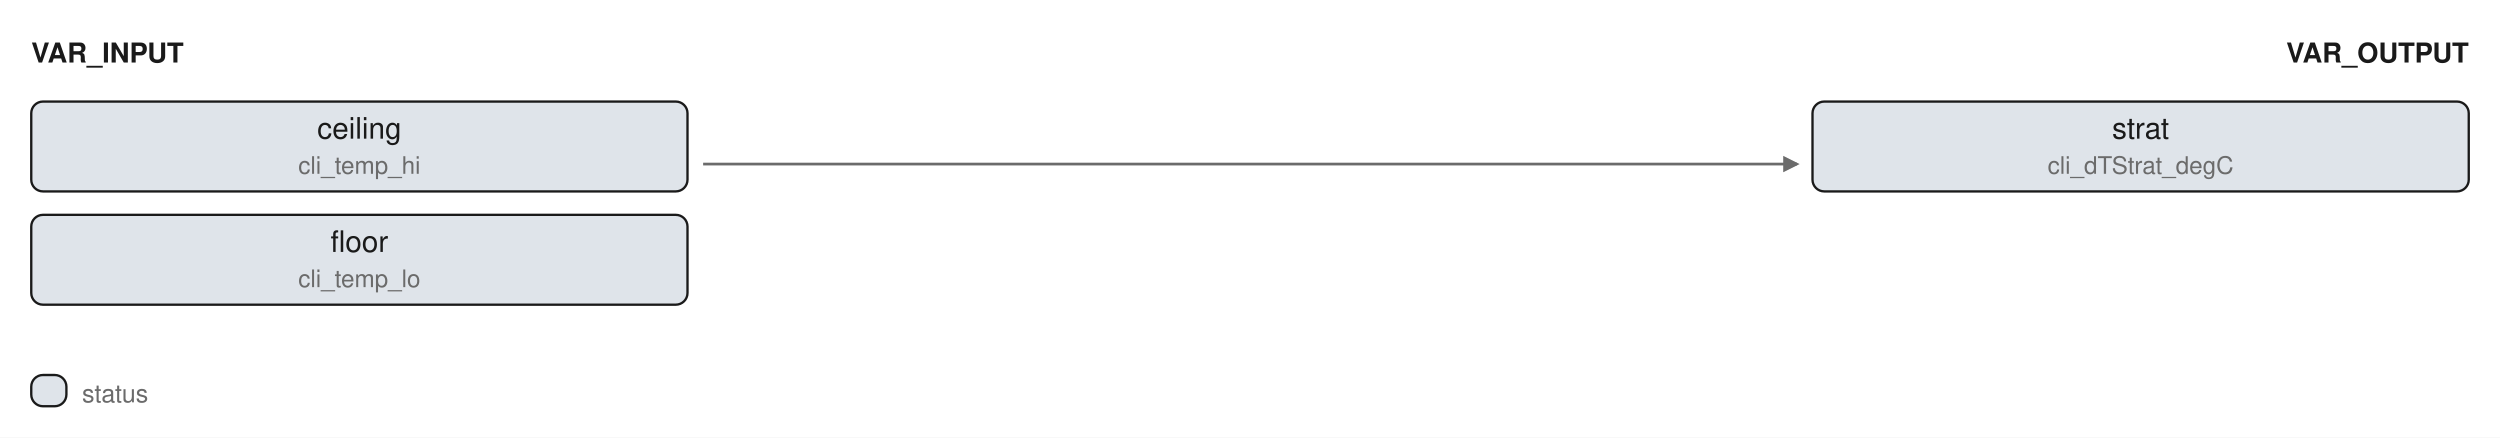
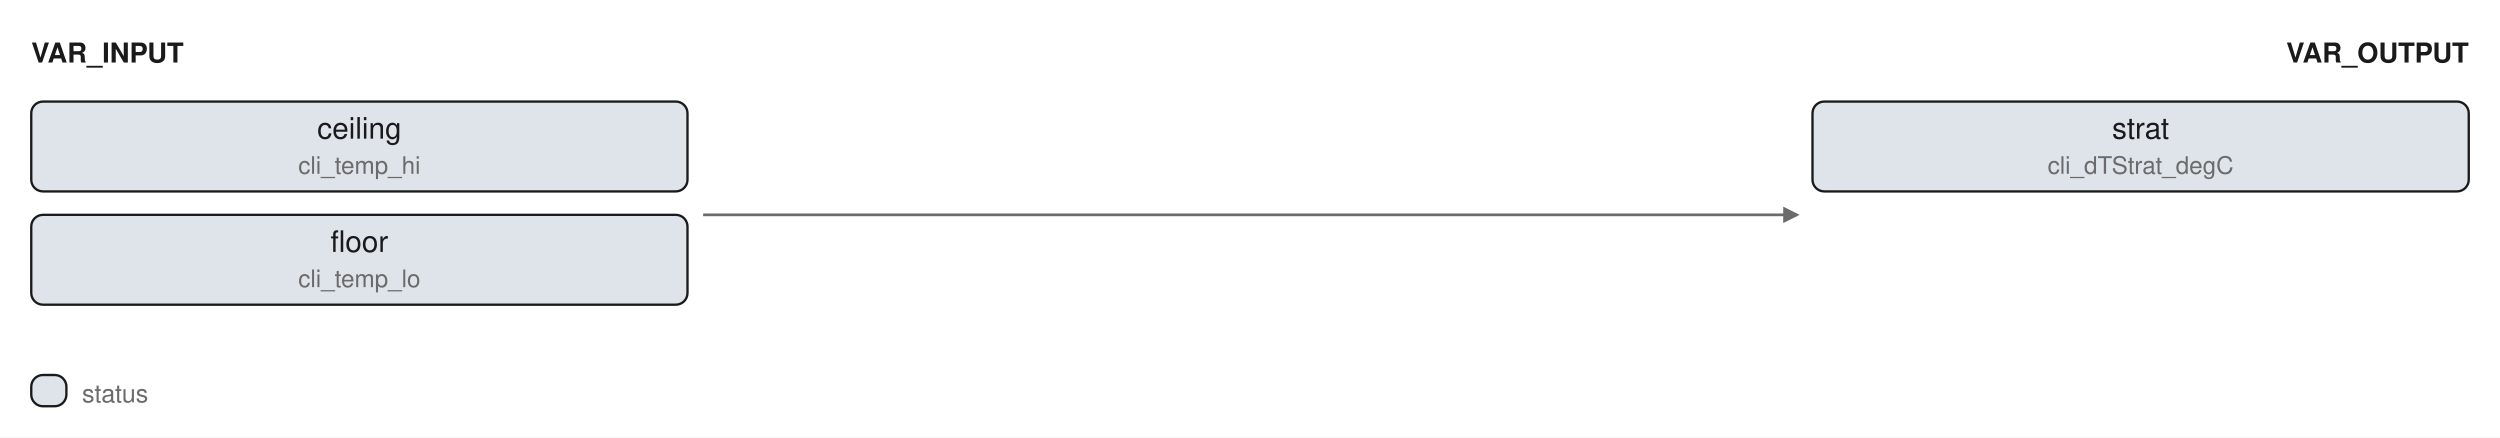
- <svg xmlns="http://www.w3.org/2000/svg" width="640" height="112" viewBox="0 0 640 112" style="max-width:100%;height:auto" content="&lt;mxfile host=&quot;app.diagrams.net&quot; type=&quot;device&quot;&gt;&lt;diagram id=&quot;strat&quot; name=&quot;strat&quot;&gt;&lt;mxGraphModel dx=&quot;640&quot; dy=&quot;112&quot; grid=&quot;0&quot; gridSize=&quot;10&quot; guides=&quot;1&quot; tooltips=&quot;1&quot; connect=&quot;1&quot; arrows=&quot;1&quot; fold=&quot;1&quot; page=&quot;1&quot; pageScale=&quot;1&quot; pageWidth=&quot;640&quot; pageHeight=&quot;112&quot; math=&quot;0&quot; shadow=&quot;0&quot;&gt;&lt;root&gt;&lt;mxCell id=&quot;0&quot;/&gt;&lt;mxCell id=&quot;1&quot; parent=&quot;0&quot;/&gt;&lt;mxCell id=&quot;n2&quot; value=&quot;VAR_INPUT&quot; style=&quot;text;html=1;fontSize=7;fontColor=#1a1a1a;align=left;fontStyle=1&quot; vertex=&quot;1&quot; parent=&quot;1&quot;&gt;&lt;mxGeometry x=&quot;8&quot; y=&quot;9&quot; width=&quot;45&quot; height=&quot;11&quot; as=&quot;geometry&quot;/&gt;&lt;/mxCell&gt;&lt;mxCell id=&quot;n3&quot; value=&quot;VAR_OUTPUT&quot; style=&quot;text;html=1;fontSize=7;fontColor=#1a1a1a;align=left;fontStyle=1&quot; vertex=&quot;1&quot; parent=&quot;1&quot;&gt;&lt;mxGeometry x=&quot;632&quot; y=&quot;9&quot; width=&quot;50&quot; height=&quot;11&quot; as=&quot;geometry&quot;/&gt;&lt;/mxCell&gt;&lt;mxCell id=&quot;n4&quot; value=&quot;ceiling&quot; style=&quot;rounded=1;fillColor=#dfe4ea;strokeColor=#1a1a1a;whiteSpace=wrap;html=1;fontSize=8&quot; vertex=&quot;1&quot; parent=&quot;1&quot;&gt;&lt;mxGeometry x=&quot;8&quot; y=&quot;26&quot; width=&quot;168&quot; height=&quot;23&quot; as=&quot;geometry&quot;/&gt;&lt;/mxCell&gt;&lt;mxCell id=&quot;n5&quot; value=&quot;floor&quot; style=&quot;rounded=1;fillColor=#dfe4ea;strokeColor=#1a1a1a;whiteSpace=wrap;html=1;fontSize=8&quot; vertex=&quot;1&quot; parent=&quot;1&quot;&gt;&lt;mxGeometry x=&quot;8&quot; y=&quot;55&quot; width=&quot;168&quot; height=&quot;23&quot; as=&quot;geometry&quot;/&gt;&lt;/mxCell&gt;&lt;mxCell id=&quot;n6&quot; value=&quot;strat&quot; style=&quot;rounded=1;fillColor=#dfe4ea;strokeColor=#1a1a1a;whiteSpace=wrap;html=1;fontSize=8&quot; vertex=&quot;1&quot; parent=&quot;1&quot;&gt;&lt;mxGeometry x=&quot;464&quot; y=&quot;26&quot; width=&quot;168&quot; height=&quot;23&quot; as=&quot;geometry&quot;/&gt;&lt;/mxCell&gt;&lt;mxCell id=&quot;e7&quot; value=&quot;&quot; style=&quot;edgeStyle=none;html=1;strokeColor=#6b6b6b;endArrow=block&quot; edge=&quot;1&quot; parent=&quot;1&quot;&gt;&lt;mxGeometry relative=&quot;1&quot; as=&quot;geometry&quot;&gt;&lt;mxPoint x=&quot;180&quot; y=&quot;42.0&quot; as=&quot;sourcePoint&quot;/&gt;&lt;mxPoint x=&quot;460&quot; y=&quot;42.0&quot; as=&quot;targetPoint&quot;/&gt;&lt;/mxGeometry&gt;&lt;/mxCell&gt;&lt;mxCell id=&quot;n8&quot; value=&quot;&quot; style=&quot;rounded=1;fillColor=#dfe4ea;strokeColor=#1a1a1a;whiteSpace=wrap;html=1;fontSize=8&quot; vertex=&quot;1&quot; parent=&quot;1&quot;&gt;&lt;mxGeometry x=&quot;8&quot; y=&quot;96&quot; width=&quot;9&quot; height=&quot;8&quot; as=&quot;geometry&quot;/&gt;&lt;/mxCell&gt;&lt;mxCell id=&quot;n9&quot; value=&quot;status&quot; style=&quot;text;html=1;fontSize=6;fontColor=#6b6b6b;align=left&quot; vertex=&quot;1&quot; parent=&quot;1&quot;&gt;&lt;mxGeometry x=&quot;21&quot; y=&quot;96.6&quot; width=&quot;40&quot; height=&quot;10.4&quot; as=&quot;geometry&quot;/&gt;&lt;/mxCell&gt;&lt;/root&gt;&lt;/mxGraphModel&gt;&lt;/diagram&gt;&lt;/mxfile&gt;">
+ <svg xmlns="http://www.w3.org/2000/svg" width="640" height="112" viewBox="0 0 640 112" style="max-width:100%;height:auto" content="&lt;mxfile host=&quot;app.diagrams.net&quot; type=&quot;device&quot;&gt;&lt;diagram id=&quot;strat&quot; name=&quot;strat&quot;&gt;&lt;mxGraphModel dx=&quot;640&quot; dy=&quot;112&quot; grid=&quot;0&quot; gridSize=&quot;10&quot; guides=&quot;1&quot; tooltips=&quot;1&quot; connect=&quot;1&quot; arrows=&quot;1&quot; fold=&quot;1&quot; page=&quot;1&quot; pageScale=&quot;1&quot; pageWidth=&quot;640&quot; pageHeight=&quot;112&quot; math=&quot;0&quot; shadow=&quot;0&quot;&gt;&lt;root&gt;&lt;mxCell id=&quot;0&quot;/&gt;&lt;mxCell id=&quot;1&quot; parent=&quot;0&quot;/&gt;&lt;mxCell id=&quot;n2&quot; value=&quot;VAR_INPUT&quot; style=&quot;text;html=1;fontSize=7;fontColor=#1a1a1a;align=left;fontStyle=1&quot; vertex=&quot;1&quot; parent=&quot;1&quot;&gt;&lt;mxGeometry x=&quot;8&quot; y=&quot;9&quot; width=&quot;45&quot; height=&quot;11&quot; as=&quot;geometry&quot;/&gt;&lt;/mxCell&gt;&lt;mxCell id=&quot;n3&quot; value=&quot;VAR_OUTPUT&quot; style=&quot;text;html=1;fontSize=7;fontColor=#1a1a1a;align=left;fontStyle=1&quot; vertex=&quot;1&quot; parent=&quot;1&quot;&gt;&lt;mxGeometry x=&quot;632&quot; y=&quot;9&quot; width=&quot;50&quot; height=&quot;11&quot; as=&quot;geometry&quot;/&gt;&lt;/mxCell&gt;&lt;mxCell id=&quot;n4&quot; value=&quot;ceiling&quot; style=&quot;rounded=1;fillColor=#dfe4ea;strokeColor=#1a1a1a;whiteSpace=wrap;html=1;fontSize=8&quot; vertex=&quot;1&quot; parent=&quot;1&quot;&gt;&lt;mxGeometry x=&quot;8&quot; y=&quot;26&quot; width=&quot;168&quot; height=&quot;23&quot; as=&quot;geometry&quot;/&gt;&lt;/mxCell&gt;&lt;mxCell id=&quot;n5&quot; value=&quot;floor&quot; style=&quot;rounded=1;fillColor=#dfe4ea;strokeColor=#1a1a1a;whiteSpace=wrap;html=1;fontSize=8&quot; vertex=&quot;1&quot; parent=&quot;1&quot;&gt;&lt;mxGeometry x=&quot;8&quot; y=&quot;55&quot; width=&quot;168&quot; height=&quot;23&quot; as=&quot;geometry&quot;/&gt;&lt;/mxCell&gt;&lt;mxCell id=&quot;n6&quot; value=&quot;strat&quot; style=&quot;rounded=1;fillColor=#dfe4ea;strokeColor=#1a1a1a;whiteSpace=wrap;html=1;fontSize=8&quot; vertex=&quot;1&quot; parent=&quot;1&quot;&gt;&lt;mxGeometry x=&quot;464&quot; y=&quot;26&quot; width=&quot;168&quot; height=&quot;23&quot; as=&quot;geometry&quot;/&gt;&lt;/mxCell&gt;&lt;mxCell id=&quot;e7&quot; value=&quot;&quot; style=&quot;edgeStyle=none;html=1;strokeColor=#6b6b6b;endArrow=block&quot; edge=&quot;1&quot; parent=&quot;1&quot;&gt;&lt;mxGeometry relative=&quot;1&quot; as=&quot;geometry&quot;&gt;&lt;mxPoint x=&quot;180&quot; y=&quot;55.0&quot; as=&quot;sourcePoint&quot;/&gt;&lt;mxPoint x=&quot;460&quot; y=&quot;55.0&quot; as=&quot;targetPoint&quot;/&gt;&lt;/mxGeometry&gt;&lt;/mxCell&gt;&lt;mxCell id=&quot;n8&quot; value=&quot;&quot; style=&quot;rounded=1;fillColor=#dfe4ea;strokeColor=#1a1a1a;whiteSpace=wrap;html=1;fontSize=8&quot; vertex=&quot;1&quot; parent=&quot;1&quot;&gt;&lt;mxGeometry x=&quot;8&quot; y=&quot;96&quot; width=&quot;9&quot; height=&quot;8&quot; as=&quot;geometry&quot;/&gt;&lt;/mxCell&gt;&lt;mxCell id=&quot;n9&quot; value=&quot;status&quot; style=&quot;text;html=1;fontSize=6;fontColor=#6b6b6b;align=left&quot; vertex=&quot;1&quot; parent=&quot;1&quot;&gt;&lt;mxGeometry x=&quot;21&quot; y=&quot;96.6&quot; width=&quot;40&quot; height=&quot;10.4&quot; as=&quot;geometry&quot;/&gt;&lt;/mxCell&gt;&lt;/root&gt;&lt;/mxGraphModel&gt;&lt;/diagram&gt;&lt;/mxfile&gt;">
  <defs>
    <marker id="a" markerWidth="6" markerHeight="6" refX="5" refY="3" orient="auto">
      <path d="M0,0 L6,3 L0,6 z" fill="#6b6b6b" />
    </marker>
  </defs>
  <rect width="640" height="112" fill="#ffffff" />
  <text x="8" y="16" font-family="Helvetica,Arial,sans-serif" font-size="7" fill="#1a1a1a" text-anchor="start" font-weight="bold">VAR_INPUT</text>
  <text x="632" y="16" font-family="Helvetica,Arial,sans-serif" font-size="7" fill="#1a1a1a" text-anchor="end" font-weight="bold">VAR_OUTPUT</text>
  <rect x="8" y="26" width="168" height="23" rx="3" fill="#dfe4ea" stroke="#1a1a1a" stroke-width="0.6" />
  <text x="92.0" y="35.5" font-family="Helvetica,Arial,sans-serif" font-size="7.6" fill="#1a1a1a" text-anchor="middle">ceiling</text>
  <text x="92.0" y="44.5" font-family="Helvetica,Arial,sans-serif" font-size="6.2" fill="#6b6b6b" text-anchor="middle">cli_temp_hi</text>
  <rect x="8" y="55" width="168" height="23" rx="3" fill="#dfe4ea" stroke="#1a1a1a" stroke-width="0.6" />
  <text x="92.0" y="64.5" font-family="Helvetica,Arial,sans-serif" font-size="7.6" fill="#1a1a1a" text-anchor="middle">floor</text>
  <text x="92.0" y="73.5" font-family="Helvetica,Arial,sans-serif" font-size="6.2" fill="#6b6b6b" text-anchor="middle">cli_temp_lo</text>
  <rect x="464" y="26" width="168" height="23" rx="3" fill="#dfe4ea" stroke="#1a1a1a" stroke-width="0.6" />
  <text x="548.0" y="35.5" font-family="Helvetica,Arial,sans-serif" font-size="7.6" fill="#1a1a1a" text-anchor="middle">strat</text>
  <text x="548.0" y="44.5" font-family="Helvetica,Arial,sans-serif" font-size="6.2" fill="#6b6b6b" text-anchor="middle">cli_dTStrat_degC</text>
-   <polyline points="180,42.0 460,42.0" fill="none" stroke="#6b6b6b" stroke-width="0.7" marker-end="url(#a)" />
+   <polyline points="180,55.0 460,55.0" fill="none" stroke="#6b6b6b" stroke-width="0.7" marker-end="url(#a)" />
  <rect x="8" y="96" width="9" height="8" rx="3" fill="#dfe4ea" stroke="#1a1a1a" stroke-width="0.6" />
  <text x="21" y="103" font-family="Helvetica,Arial,sans-serif" font-size="6.4" fill="#6b6b6b" text-anchor="start">status</text>
</svg>
